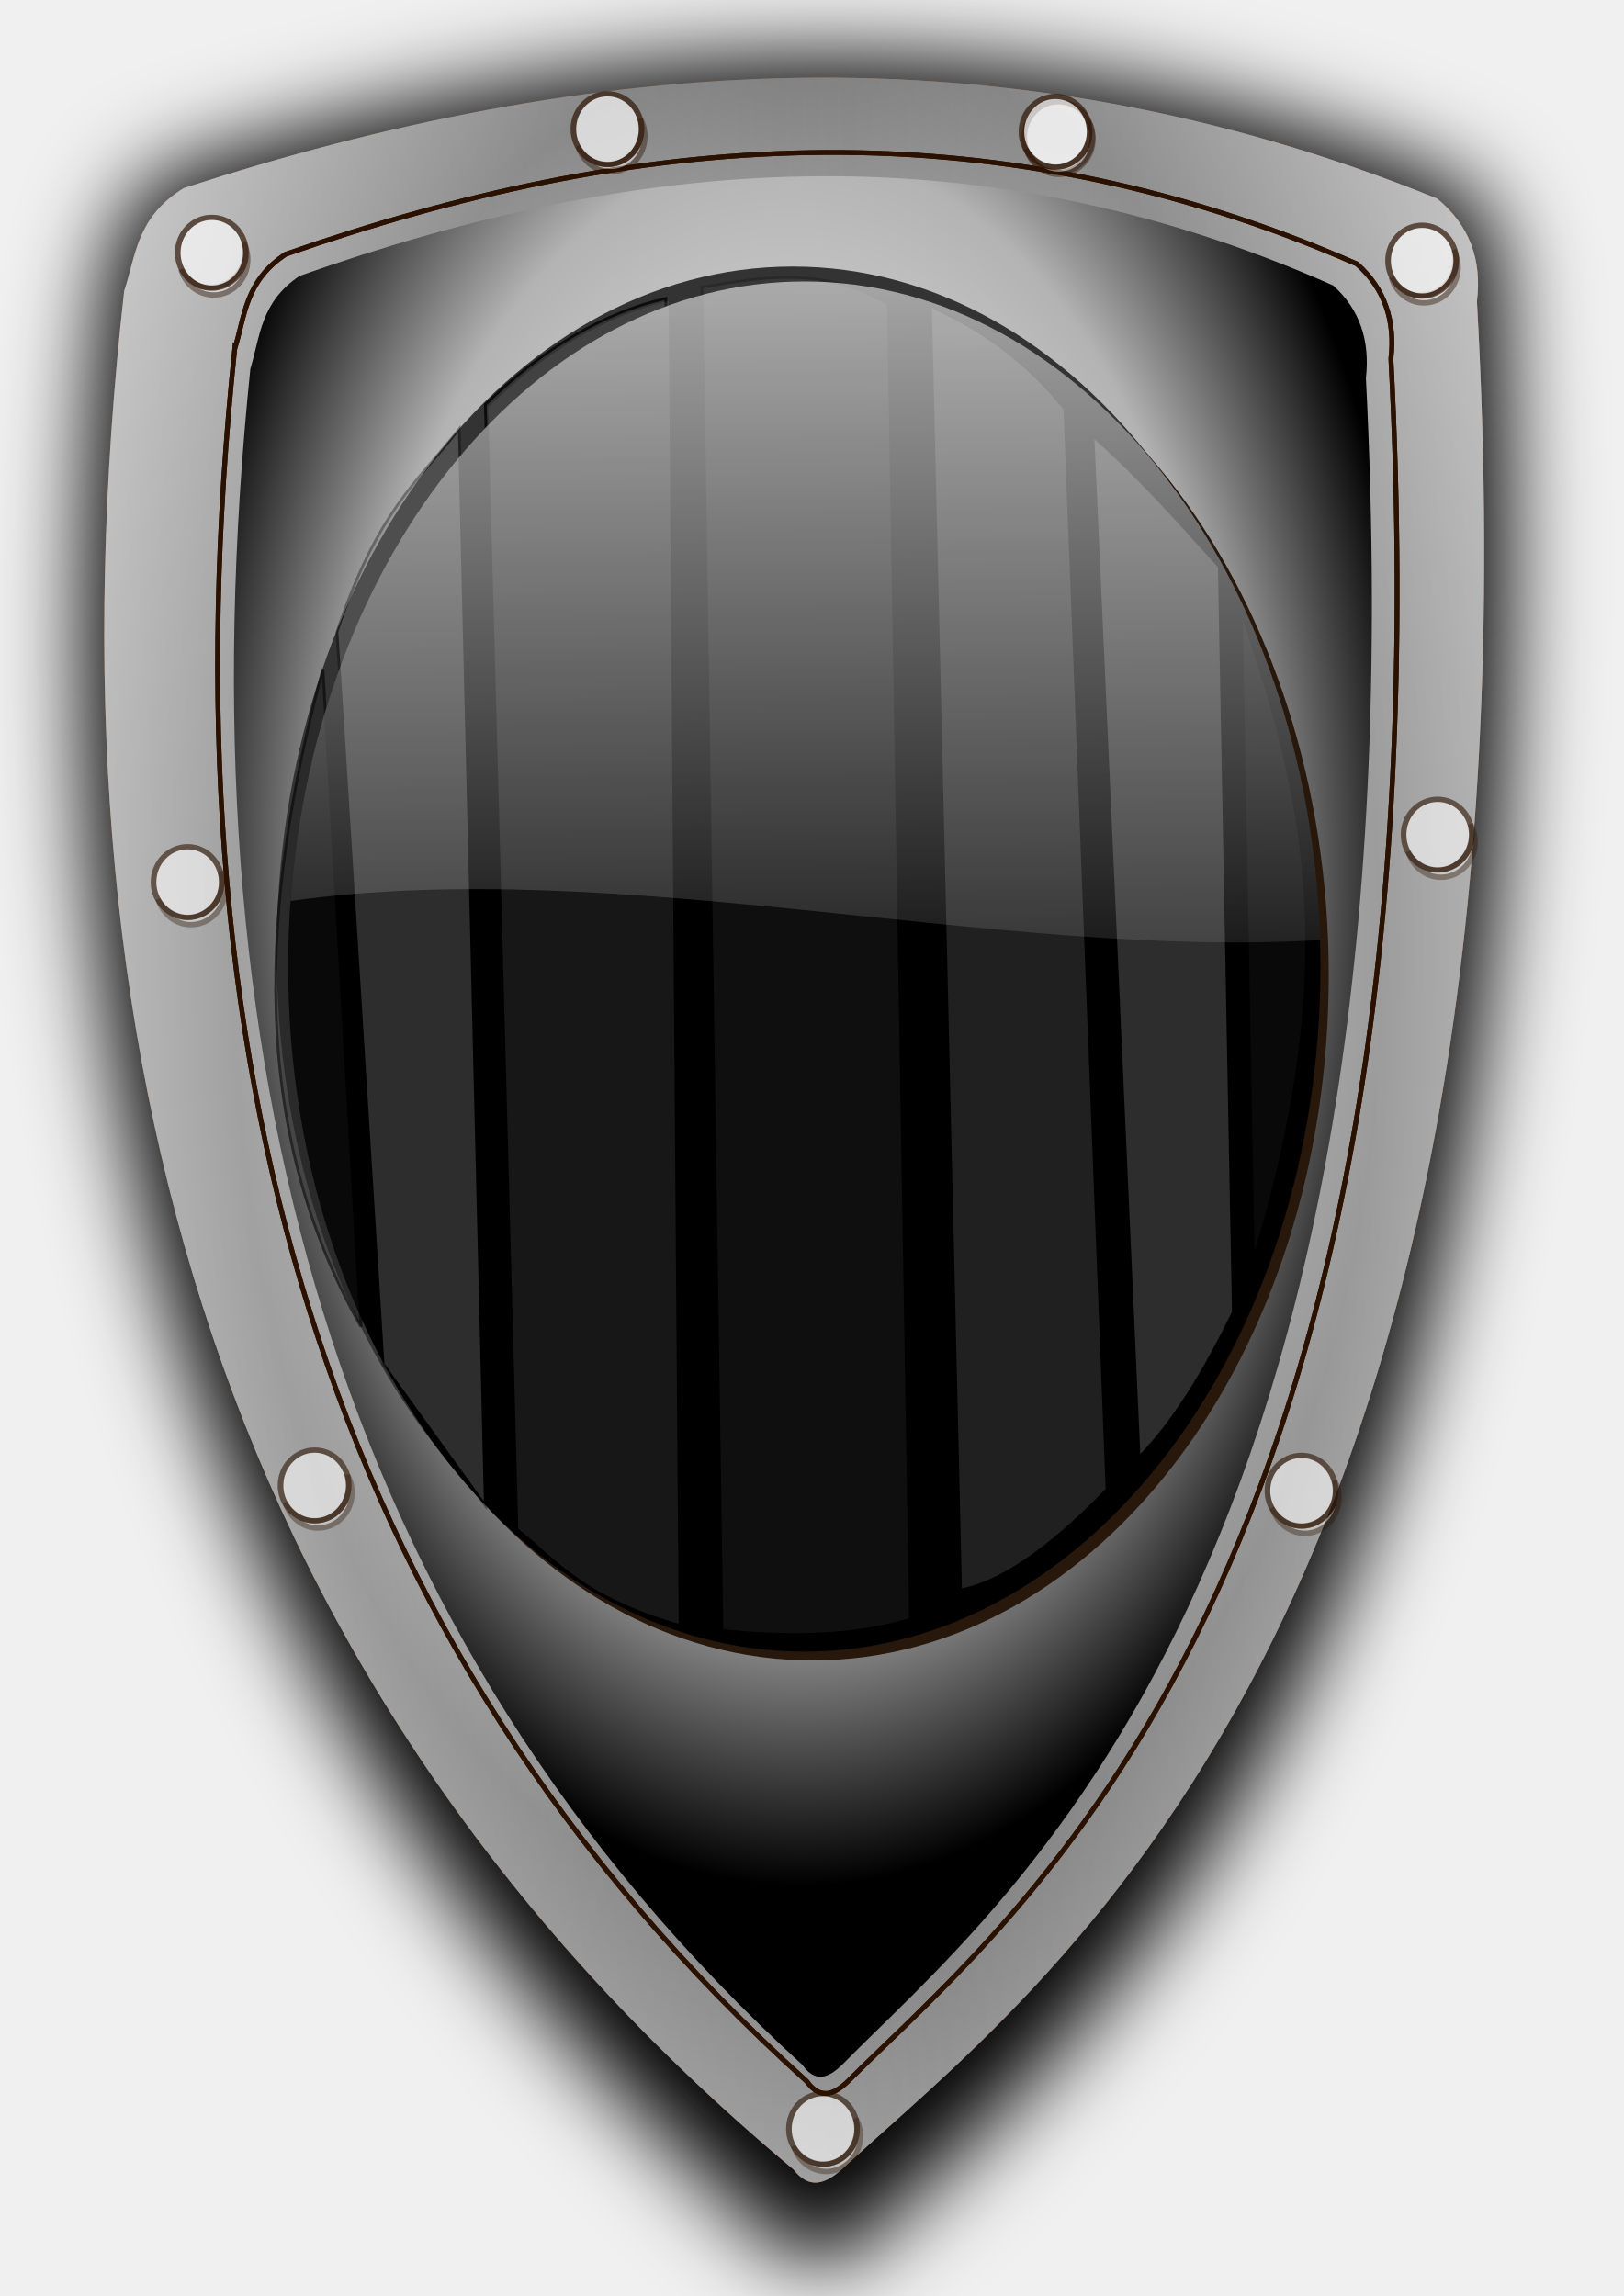
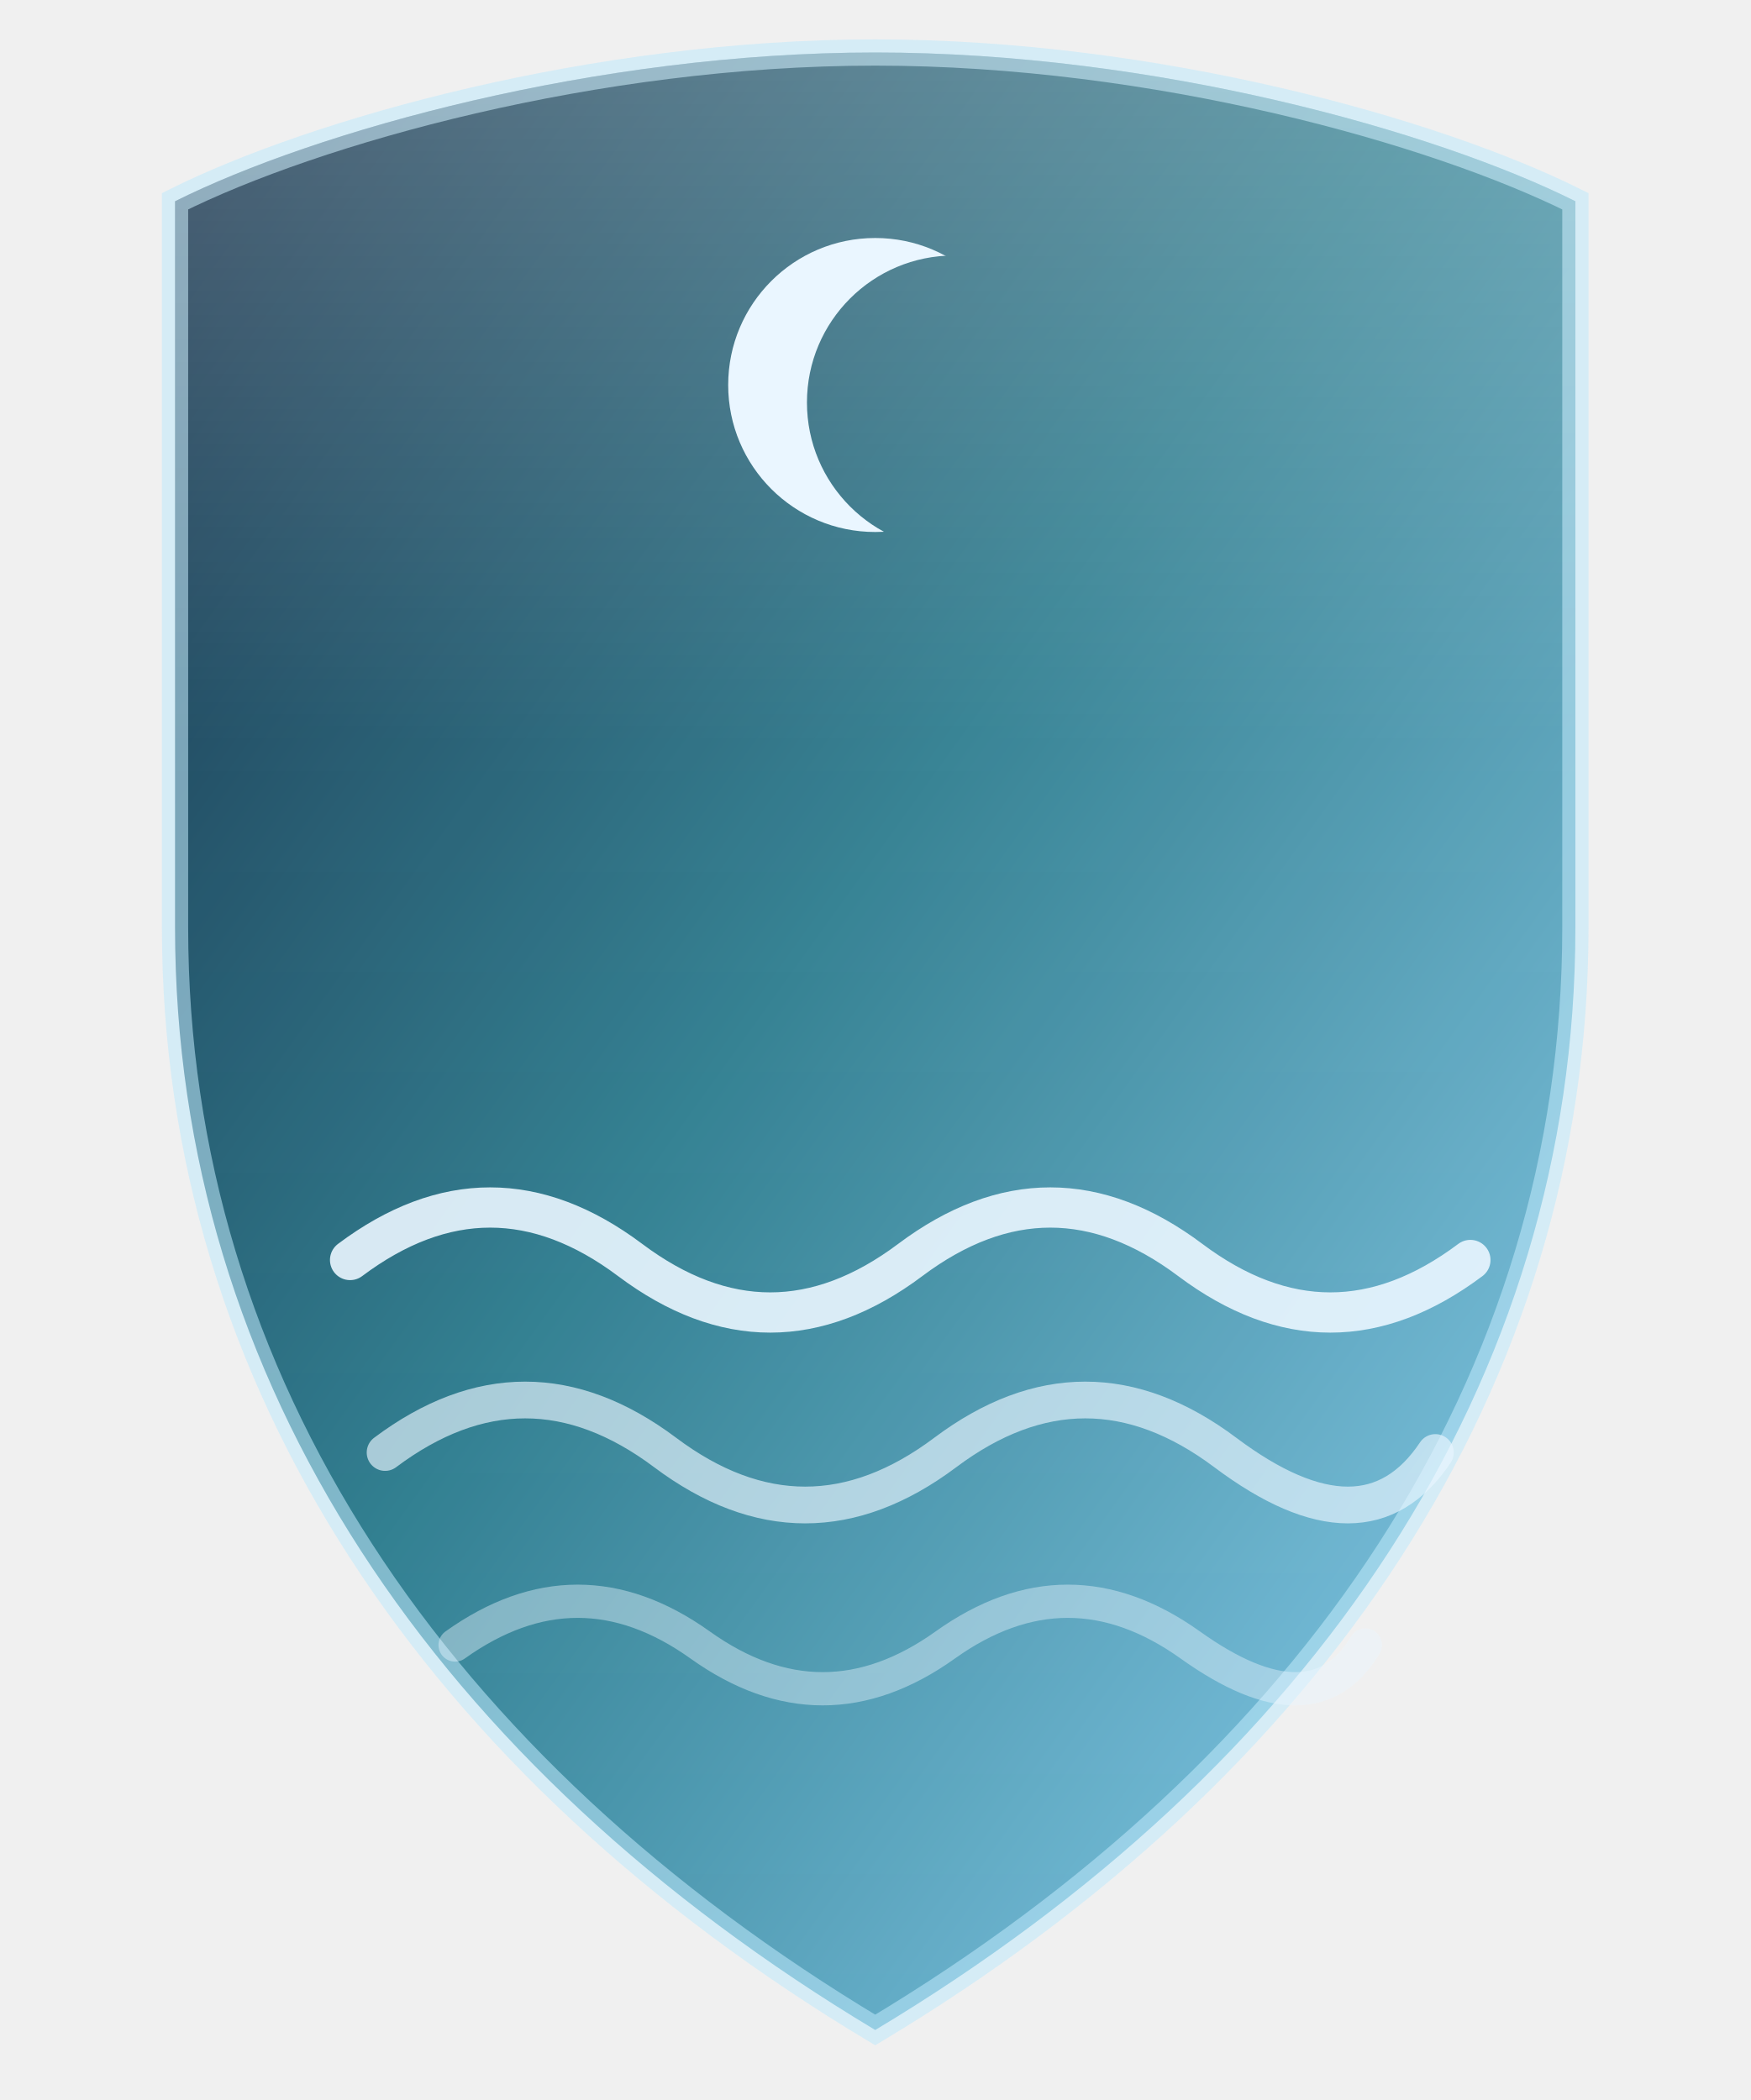
- <svg xmlns="http://www.w3.org/2000/svg" xmlns:xlink="http://www.w3.org/1999/xlink" id="svg2" viewBox="0 0 744.09 1052.4" version="1.1">
-   <defs id="defs4">
-     <linearGradient id="linearGradient4232">
-       <stop id="stop4234" style="stop-color:#ffffff" offset="0" />
-       <stop id="stop4236" style="stop-color:#ffffff;stop-opacity:0" offset="1" />
+ <svg xmlns="http://www.w3.org/2000/svg" viewBox="0 0 100 120" role="img" aria-label="BruDMS shield">
+   <defs>
+     <linearGradient id="shieldFill" x1="0%" y1="0%" x2="100%" y2="100%">
+       <stop offset="0%" stop-color="#0A2540" />
+       <stop offset="45%" stop-color="#2E7D8F" />
+       <stop offset="100%" stop-color="#8FD3F4" />
    </linearGradient>
-     <linearGradient id="linearGradient3328" y2="480.62" gradientUnits="userSpaceOnUse" x2="636.4" gradientTransform="matrix(1.2866 0 0 1.1955 -138.03 -81.387)" y1="473.54" x1="51.518">
-       <stop id="stop3000" style="stop-color:#784421" offset="0" />
-       <stop id="stop3006" style="stop-color:#aa4400" offset=".145" />
-       <stop id="stop3008" style="stop-color:#d38d5f" offset=".263" />
-       <stop id="stop3010" style="stop-color:#854b24" offset=".368" />
-       <stop id="stop3012" style="stop-color:#784421" offset=".487" />
-       <stop id="stop3014" style="stop-color:#c87137" offset=".601" />
-       <stop id="stop3016" style="stop-color:#a05a2c" offset=".702" />
-       <stop id="stop3018" style="stop-color:#965328" offset=".798" />
-       <stop id="stop3020" style="stop-color:#d38d5f" offset=".905" />
-       <stop id="stop3002" style="stop-color:#a05a2c" offset="1" />
+     <linearGradient id="shieldSheen" x1="0%" y1="0%" x2="0%" y2="100%">
+       <stop offset="0%" stop-color="#FFFFFF" stop-opacity="0.28" />
+       <stop offset="35%" stop-color="#FFFFFF" stop-opacity="0.05" />
+       <stop offset="100%" stop-color="#FFFFFF" stop-opacity="0" />
    </linearGradient>
-     <radialGradient id="radialGradient4167" gradientUnits="userSpaceOnUse" cy="440.68" cx="367.82" gradientTransform="matrix(1.1085 -.012364 .020187 1.8098 -53.294 -400.31)" r="260.75">
-       <stop id="stop4163" style="stop-color:#ffffff" offset="0" />
-       <stop id="stop4169" style="stop-color:#b3b3b3" offset=".688" />
-       <stop id="stop4171" style="stop-color:#000000" offset="1" />
-     </radialGradient>
-     <radialGradient id="radialGradient4197" gradientUnits="userSpaceOnUse" cy="473.12" cx="202.71" gradientTransform="matrix(1.9246 .022292 -.036479 3.1491 -2.879 -1046.3)" r="316.2">
-       <stop id="stop4193" style="stop-color:#666666" offset="0" />
-       <stop id="stop4199" style="stop-color:#cccccc" offset=".19" />
-       <stop id="stop4201" style="stop-color:#787878" offset=".432" />
-       <stop id="stop4203" style="stop-color:#cccccc" offset=".746" />
-       <stop id="stop4195" style="stop-color:#666666" offset="1" />
-     </radialGradient>
-     <linearGradient id="linearGradient4228" y2="490.72" gradientUnits="userSpaceOnUse" x2="375.78" gradientTransform="translate(-8.0812)" y1="106.86" x1="371.74">
-       <stop id="stop4222" style="stop-color:#ffffff" offset="0" />
-       <stop id="stop4224" style="stop-color:#ffffff;stop-opacity:.011" offset="1" />
-     </linearGradient>
-     <linearGradient id="linearGradient4238" y2="474.55" xlink:href="#linearGradient4232" gradientUnits="userSpaceOnUse" x2="412.14" y1="500.82" x1="-90.914" />
-     <linearGradient id="linearGradient4242" y2="480.62" xlink:href="#linearGradient4232" gradientUnits="userSpaceOnUse" x2="367.7" y1="466.47" x1="868.73" />
-     <filter id="filter4260">
-       <feGaussianBlur id="feGaussianBlur4262" stdDeviation="19.965" />
-     </filter>
+     <mask id="crescentMask">
+       <rect x="0" y="0" width="100" height="120" fill="#fff" />
+       <circle cx="54.5" cy="23" r="8.4" fill="#000" />
+     </mask>
  </defs>
-   <g id="layer1">
-     <path id="path3852" style="filter:url(#filter4260);fill:#000000" d="m67.321 140.56c5.482-16.371 5.577-33.744 27.293-47.099 184-59.596 373.19-76.742 574.45 4.831 15.022 12.37 20.498 28.289 18.195 47.099 33.921 607.53-201.55 773.02-291.13 856.23-7.365 6.506-14.73 9.477-22.094 0-262.11-218.7-345.89-513.6-306.72-861.04z" transform="matrix(1.03 0 0 1.05 -20.619 -17.459)" />
-     <path id="path2996" style="fill:url(#linearGradient3328)" d="m56.924 133.32c5.482-16.37 5.577-33.747 27.293-47.102 184-59.596 373.19-76.742 574.45 4.831 15.022 12.37 20.498 28.289 18.195 47.099 33.921 607.53-201.55 773.02-291.13 856.23-7.365 6.506-14.73 9.477-22.094 0-262.11-218.72-345.89-513.63-306.72-861.06z" />
-     <path id="path3810" d="m56.924 133.32c5.482-16.37 5.577-33.747 27.293-47.102 184-59.596 373.19-76.742 574.45 4.831 15.022 12.37 20.498 28.289 18.195 47.099 33.921 607.53-201.55 773.02-291.13 856.23-7.365 6.506-14.73 9.477-22.094 0-262.11-218.72-345.89-513.63-306.72-861.06z" style="fill:url(#radialGradient4197)" />
-     <path id="path4230" style="opacity:.507;fill:url(#linearGradient4238)" d="m56.924 133.32c5.482-16.37 5.577-33.747 27.293-47.102 184-59.596 373.19-76.742 574.45 4.831 15.022 12.37 20.498 28.289 18.195 47.099 33.921 607.53-201.55 773.02-291.13 856.23-7.365 6.506-14.73 9.477-22.094 0-262.11-218.72-345.89-513.63-306.72-861.06z" />
-     <path id="path4240" d="m56.924 133.32c5.482-16.37 5.577-33.747 27.293-47.102 184-59.596 373.19-76.742 574.45 4.831 15.022 12.37 20.498 28.289 18.195 47.099 33.921 607.53-201.55 773.02-291.13 856.23-7.365 6.506-14.73 9.477-22.094 0-262.11-218.72-345.89-513.63-306.72-861.06z" style="opacity:.507;fill:url(#linearGradient4242)" />
-     <path id="path4833" style="fill:url(#radialGradient4167)" d="m114.75 169.01c4.521-14.781 4.599-30.467 22.507-42.524 151.73-53.808 307.75-69.289 473.72 4.362 12.388 11.169 16.903 25.541 15.005 42.524 27.972 548.53-166.2 697.94-240.07 773.07-6.073 5.874-12.147 8.556-18.22 0-216.16-197.47-285.25-463.74-252.95-777.43z" />
-     <path id="path3850" style="fill:#28170b" d="m593.97 443.24a183.85 236.38 0 1 1 -367.7 0 183.85 236.38 0 1 1 367.7 0z" transform="matrix(1.2866 0 0 1.3284 -155.26 -141.74)" />
-     <path id="path3022" style="fill:#333333" d="m593.97 443.24a183.85 236.38 0 1 1 -367.7 0 183.85 236.38 0 1 1 367.7 0z" transform="matrix(1.2866 0 0 1.3284 -164.35 -152.61)" />
-     <path id="path3800" style="fill:#000000" d="m593.97 443.24a183.85 236.38 0 1 1 -367.7 0 183.85 236.38 0 1 1 367.7 0z" transform="matrix(1.2866 0 0 1.3284 -159.06 -145.77)" />
-     <path id="path3854" style="stroke:#2b1100;stroke-width:2.202;fill:none" d="m107.57 159.98c4.686-15.097 4.767-31.117 23.328-43.431 157.27-54.956 318.97-70.767 490.99 4.455 12.84 11.407 17.52 26.086 15.552 43.431 28.993 560.23-172.26 712.83-248.83 789.56-6.295 6-12.59 8.739-18.884 0-224.04-201.69-295.65-473.64-262.16-794.02z" />
-     <path id="path4494" d="m107.57 159.98c4.686-15.097 4.767-31.117 23.328-43.431 157.27-54.956 318.97-70.767 490.99 4.455 12.84 11.407 17.52 26.086 15.552 43.431 28.993 560.23-172.26 712.83-248.83 789.56-6.295 6-12.59 8.739-18.884 0-224.04-201.69-295.65-473.64-262.16-794.02z" style="stroke:#2b1100;stroke-width:2.202;fill:none" />
-     <path id="path4807" style="opacity:.352;stroke:#000000;stroke-width:1.24px;fill:none" d="m147.99 306.72c-28.898 107.32-34.188 209.99 17.461 301.44z" />
-     <path id="path4809" style="opacity:.352;stroke:#000000;stroke-width:1.24px;fill:#808080" d="m154.42 289.64 21.137 335.6 46.869 64.9-11.947-493.58c-18.686 23.811-37.373 37.235-56.059 93.08z" />
-     <path id="path4811" style="opacity:.77;stroke:#000000;stroke-width:1.24px;fill:none" d="m222.43 185.46 13.785 514.07c18.616 15.015 29.547 30.678 73.52 43.551l-4.595-606.3c-27.57 6.361-55.14 21.825-82.711 48.675z" />
-     <path id="path4813" style="opacity:.2;stroke:#000000;stroke-width:1.24px;fill:#4d4d4d" d="m321.68 131.66 9.19 615.69c28.796 2.834 57.591 3.335 86.387-5.124l-10.11-602.89c-30.098-17.51-57.756-12.354-85.468-7.686z" />
-     <path id="path4815" style="opacity:.25;stroke:#000000;stroke-width:1.24px;fill:#808080" d="m426.45 140.43 13.785 588.37c17.688-3.427 39.601-17.648 67.087-46.113l-19.31-495.3c-14.43-17.54-32.53-33.95-61.57-46.96z" />
-     <path id="path4817" style="opacity:.352;stroke:#000000;stroke-width:1.24px;fill:#808080" d="m500.89 199.97 21.137 467.96c15.722-16.052 29.919-39.186 43.193-66.607l-6.433-341.58c-18.633-20.544-36.912-41.418-57.897-59.776z" />
-     <path id="path4819" style="opacity:.352;stroke:#000000;stroke-width:1.24px;fill:#1a1a1a" d="m568.89 280.24 5.514 297.17c44.062-143.18 19.914-220.79-5.514-297.17z" />
-     <path id="path4829" d="m223.73 186.66 13.785 514.07c18.616 15.015 29.547 30.678 73.52 43.551l-4.595-606.3c-27.57 6.361-55.14 21.825-82.711 48.675z" style="opacity:.15;fill:#999999" />
-     <path id="path4831" d="m147.99 306.72c-28.898 107.32-34.188 209.99 17.461 301.44z" style="opacity:.352;stroke:#000000;stroke-width:1.24px;fill:#1a1a1a" />
-     <path id="path3914-11" style="opacity:.352;stroke:#2b1100;stroke-width:2.481;fill:#ffffff" d="m392.33 971.12c0.407 1.447 0.643 2.974 0.643 4.558 0 8.961-7.012 16.214-15.64 16.214-5.838 0-10.908-3.33-13.59-8.257 1.9 6.737 7.856 11.694 14.957 11.694 8.628 0 15.64-7.291 15.64-16.252 0-2.893-0.733-5.606-2.01-7.958z" />
-     <path id="path3916-60" style="opacity:.352;stroke:#2b1100;stroke-width:2;fill:#ffffff" d="m-204.29 525.93a12.143 13.571 0 1 1 -24.286 0 12.143 13.571 0 1 1 24.286 0z" transform="matrix(1.2866 0 0 1.1955 655.63 347.06)" />
-     <path id="path3918-51" style="opacity:.352;stroke:#2b1100;stroke-width:2;fill:#ffffff" d="m-204.29 525.93a12.143 13.571 0 1 1 -24.286 0 12.143 13.571 0 1 1 24.286 0z" transform="matrix(1.2866 0 0 1.1955 655.63 347.06)" />
-     <path id="path3914-4" style="opacity:.352;stroke:#2b1100;stroke-width:2.481;fill:#ffffff" d="m611.64 678.61c0.407 1.447 0.643 2.974 0.643 4.558 0 8.961-7.012 16.214-15.64 16.214-5.838 0-10.908-3.33-13.59-8.257 1.9 6.737 7.856 11.694 14.957 11.694 8.628 0 15.64-7.291 15.64-16.252 0-2.893-0.733-5.606-2.01-7.958z" />
-     <path id="path3916-6" style="opacity:.352;stroke:#2b1100;stroke-width:2;fill:#ffffff" d="m-204.29 525.93a12.143 13.571 0 1 1 -24.286 0 12.143 13.571 0 1 1 24.286 0z" transform="matrix(1.2866 0 0 1.1955 874.94 54.548)" />
-     <path id="path3918-6" style="opacity:.352;stroke:#2b1100;stroke-width:2;fill:#ffffff" d="m-204.29 525.93a12.143 13.571 0 1 1 -24.286 0 12.143 13.571 0 1 1 24.286 0z" transform="matrix(1.2866 0 0 1.1955 874.94 54.548)" />
-     <path id="path3914-1" style="opacity:.352;stroke:#2b1100;stroke-width:2.481;fill:#ffffff" d="m159.35 676.19c0.407 1.447 0.643 2.974 0.643 4.558 0 8.961-7.012 16.214-15.64 16.214-5.838 0-10.908-3.33-13.59-8.257 1.9 6.737 7.856 11.694 14.957 11.694 8.628 0 15.64-7.291 15.64-16.252 0-2.893-0.733-5.606-2.01-7.958z" />
-     <path id="path3916-0" style="opacity:.352;stroke:#2b1100;stroke-width:2;fill:#ffffff" d="m-204.29 525.93a12.143 13.571 0 1 1 -24.286 0 12.143 13.571 0 1 1 24.286 0z" transform="matrix(1.2866 0 0 1.1955 422.66 52.133)" />
-     <path id="path3918-0" style="opacity:.352;stroke:#2b1100;stroke-width:2;fill:#ffffff" d="m-204.29 525.93a12.143 13.571 0 1 1 -24.286 0 12.143 13.571 0 1 1 24.286 0z" transform="matrix(1.2866 0 0 1.1955 422.66 52.133)" />
-     <path id="path3914-8" style="opacity:.352;stroke:#2b1100;stroke-width:2.481;fill:#ffffff" d="m101.15 399.64c0.407 1.447 0.643 2.974 0.643 4.558 0 8.961-7.012 16.214-15.64 16.214-5.838 0-10.908-3.33-13.59-8.257 1.9 6.737 7.856 11.694 14.957 11.694 8.628 0 15.64-7.291 15.64-16.252 0-2.893-0.733-5.606-2.01-7.958z" />
-     <path id="path3916-72" style="opacity:.352;stroke:#2b1100;stroke-width:2;fill:#ffffff" d="m-204.29 525.93a12.143 13.571 0 1 1 -24.286 0 12.143 13.571 0 1 1 24.286 0z" transform="matrix(1.2866 0 0 1.1955 364.45 -224.42)" />
-     <path id="path3918-95" style="opacity:.352;stroke:#2b1100;stroke-width:2;fill:#ffffff" d="m-204.29 525.93a12.143 13.571 0 1 1 -24.286 0 12.143 13.571 0 1 1 24.286 0z" transform="matrix(1.2866 0 0 1.1955 364.45 -224.42)" />
-     <path id="path3914-6" style="opacity:.352;stroke:#2b1100;stroke-width:2.481;fill:#ffffff" d="m674.02 377.9c0.407 1.447 0.643 2.974 0.643 4.558 0 8.961-7.012 16.214-15.64 16.214-5.838 0-10.908-3.33-13.59-8.257 1.9 6.737 7.856 11.694 14.957 11.694 8.628 0 15.64-7.291 15.64-16.252 0-2.893-0.733-5.606-2.01-7.958z" />
-     <path id="path3916-1" style="opacity:.352;stroke:#2b1100;stroke-width:2;fill:#ffffff" d="m-204.29 525.93a12.143 13.571 0 1 1 -24.286 0 12.143 13.571 0 1 1 24.286 0z" transform="matrix(1.2866 0 0 1.1955 937.33 -246.16)" />
-     <path id="path3918-3" style="opacity:.352;stroke:#2b1100;stroke-width:2;fill:#ffffff" d="m-204.29 525.93a12.143 13.571 0 1 1 -24.286 0 12.143 13.571 0 1 1 24.286 0z" transform="matrix(1.2866 0 0 1.1955 937.33 -246.16)" />
-     <path id="path3918-1" style="opacity:.419;stroke:#2b1100;stroke-width:2;fill:#ffffff" d="m-204.29 525.93a12.143 13.571 0 1 1 -24.286 0 12.143 13.571 0 1 1 24.286 0z" transform="matrix(1.2866 0 0 1.1955 763.5 -565.92)" />
-     <path id="path3914-40" style="opacity:.419;stroke:#2b1100;stroke-width:2.481;fill:#ffffff" d="m293.55 54.513c0.407 1.447 0.643 2.974 0.643 4.558 0 8.961-7.012 16.214-15.64 16.214-5.838 0-10.908-3.33-13.59-8.257 1.9 6.737 7.856 11.694 14.957 11.694 8.628 0 15.64-7.291 15.64-16.252 0-2.893-0.733-5.606-2.01-7.958z" />
-     <path id="path3916-5" style="opacity:.419;stroke:#2b1100;stroke-width:2;fill:#ffffff" d="m-204.29 525.93a12.143 13.571 0 1 1 -24.286 0 12.143 13.571 0 1 1 24.286 0z" transform="matrix(1.2866 0 0 1.1955 556.86 -569.55)" />
-     <path id="path3918-60" style="opacity:.419;stroke:#2b1100;stroke-width:2;fill:#ffffff" d="m-204.29 525.93a12.143 13.571 0 1 1 -24.286 0 12.143 13.571 0 1 1 24.286 0z" transform="matrix(1.2866 0 0 1.1955 556.86 -569.55)" />
-     <path id="path3914-5" style="opacity:.419;stroke:#2b1100;stroke-width:2.481;fill:#ffffff" d="m498.9 55.721c0.407 1.447 0.643 2.974 0.643 4.558 0 8.961-7.012 16.214-15.64 16.214-5.838 0-10.908-3.33-13.59-8.257 1.9 6.737 7.856 11.694 14.957 11.694 8.628 0 15.64-7.291 15.64-16.252 0-2.893-0.733-5.606-2.01-7.958z" />
-     <path id="path3916-82" style="opacity:.419;stroke:#2b1100;stroke-width:2;fill:#ffffff" d="m-204.29 525.93a12.143 13.571 0 1 1 -24.286 0 12.143 13.571 0 1 1 24.286 0z" transform="matrix(1.2866 0 0 1.1955 762.2 -568.34)" />
-     <path id="path3918-21" style="opacity:.419;stroke:#2b1100;stroke-width:2;fill:#ffffff" d="m-204.29 525.93a12.143 13.571 0 1 1 -24.286 0 12.143 13.571 0 1 1 24.286 0z" transform="matrix(1.2866 0 0 1.1955 762.2 -568.34)" />
-     <path id="path3914-3" style="opacity:.419;stroke:#2b1100;stroke-width:2.481;fill:#ffffff" d="m666.22 114.63c0.407 1.447 0.643 2.974 0.643 4.558 0 8.961-7.012 16.214-15.64 16.214-5.838 0-10.908-3.33-13.59-8.257 1.9 6.737 7.856 11.694 14.957 11.694 8.628 0 15.64-7.291 15.64-16.252 0-2.893-0.733-5.606-2.01-7.958z" />
-     <path id="path3916-86" style="opacity:.419;stroke:#2b1100;stroke-width:2;fill:#ffffff" d="m-204.29 525.93a12.143 13.571 0 1 1 -24.286 0 12.143 13.571 0 1 1 24.286 0z" transform="matrix(1.2866 0 0 1.1955 930.22 -509.27)" />
-     <path id="path3918-52" style="opacity:.419;stroke:#2b1100;stroke-width:2;fill:#ffffff" d="m-204.29 525.93a12.143 13.571 0 1 1 -24.286 0 12.143 13.571 0 1 1 24.286 0z" transform="matrix(1.2866 0 0 1.1955 930.22 -509.27)" />
-     <path id="path3914-55" style="opacity:.419;stroke:#2b1100;stroke-width:2.481;fill:#ffffff" d="m111.55 111.01c0.407 1.447 0.643 2.974 0.643 4.558 0 8.961-7.012 16.214-15.64 16.214-5.838 0-10.908-3.33-13.59-8.257 1.9 6.737 7.856 11.694 14.957 11.694 8.628 0 15.64-7.291 15.64-16.252 0-2.893-0.733-5.606-2.01-7.958z" />
-     <path id="path3916-50" style="opacity:.419;stroke:#2b1100;stroke-width:2;fill:#ffffff" d="m-204.29 525.93a12.143 13.571 0 1 1 -24.286 0 12.143 13.571 0 1 1 24.286 0z" transform="matrix(1.2866 0 0 1.1955 375.55 -512.89)" />
-     <path id="path3918-9" style="opacity:.419;stroke:#2b1100;stroke-width:2;fill:#ffffff" d="m-204.29 525.93a12.143 13.571 0 1 1 -24.286 0 12.143 13.571 0 1 1 24.286 0z" transform="matrix(1.2866 0 0 1.1955 375.55 -512.89)" />
-     <path id="path4213" style="opacity:.685;fill:url(#linearGradient4228)" d="m368.61 129c-123.01 0-224.05 124.65-235.44 283.97 149.68-21.14 325.79 26.8 471.81 17.91-4.8-167.79-108.8-301.88-236.37-301.88z" />
-   </g>
+   <path d="M50,3 C34,3 18,7.5 10,11.5 L10,53 C10,79 25,101 50,116 C75,101 90,79 90,53 L90,11.5 C82,7.5 66,3 50,3 Z" fill="url(#shieldFill)" stroke="#BFE9FB" stroke-opacity="0.55" stroke-width="1.5" />
+   <path d="M50,3 C34,3 18,7.5 10,11.5 L10,53 C10,79 25,101 50,116 C75,101 90,79 90,53 L90,11.5 C82,7.5 66,3 50,3 Z" fill="url(#shieldSheen)" />
+   <circle cx="50" cy="22" r="8.4" fill="#EAF6FF" mask="url(#crescentMask)" />
+   <path d="M20,72 Q28,66 36,72 T52,72 T68,72 T84,72" fill="none" stroke="#EAF6FF" stroke-width="2.3" stroke-linecap="round" opacity="0.9" />
+   <path d="M22,83 Q30,77 38,83 T54,83 T70,83 T82,83" fill="none" stroke="#EAF6FF" stroke-width="2.1" stroke-linecap="round" opacity="0.65" />
+   <path d="M26,94 Q33,89 40,94 T54,94 T68,94 T78,94" fill="none" stroke="#EAF6FF" stroke-width="1.9" stroke-linecap="round" opacity="0.42" />
</svg>
